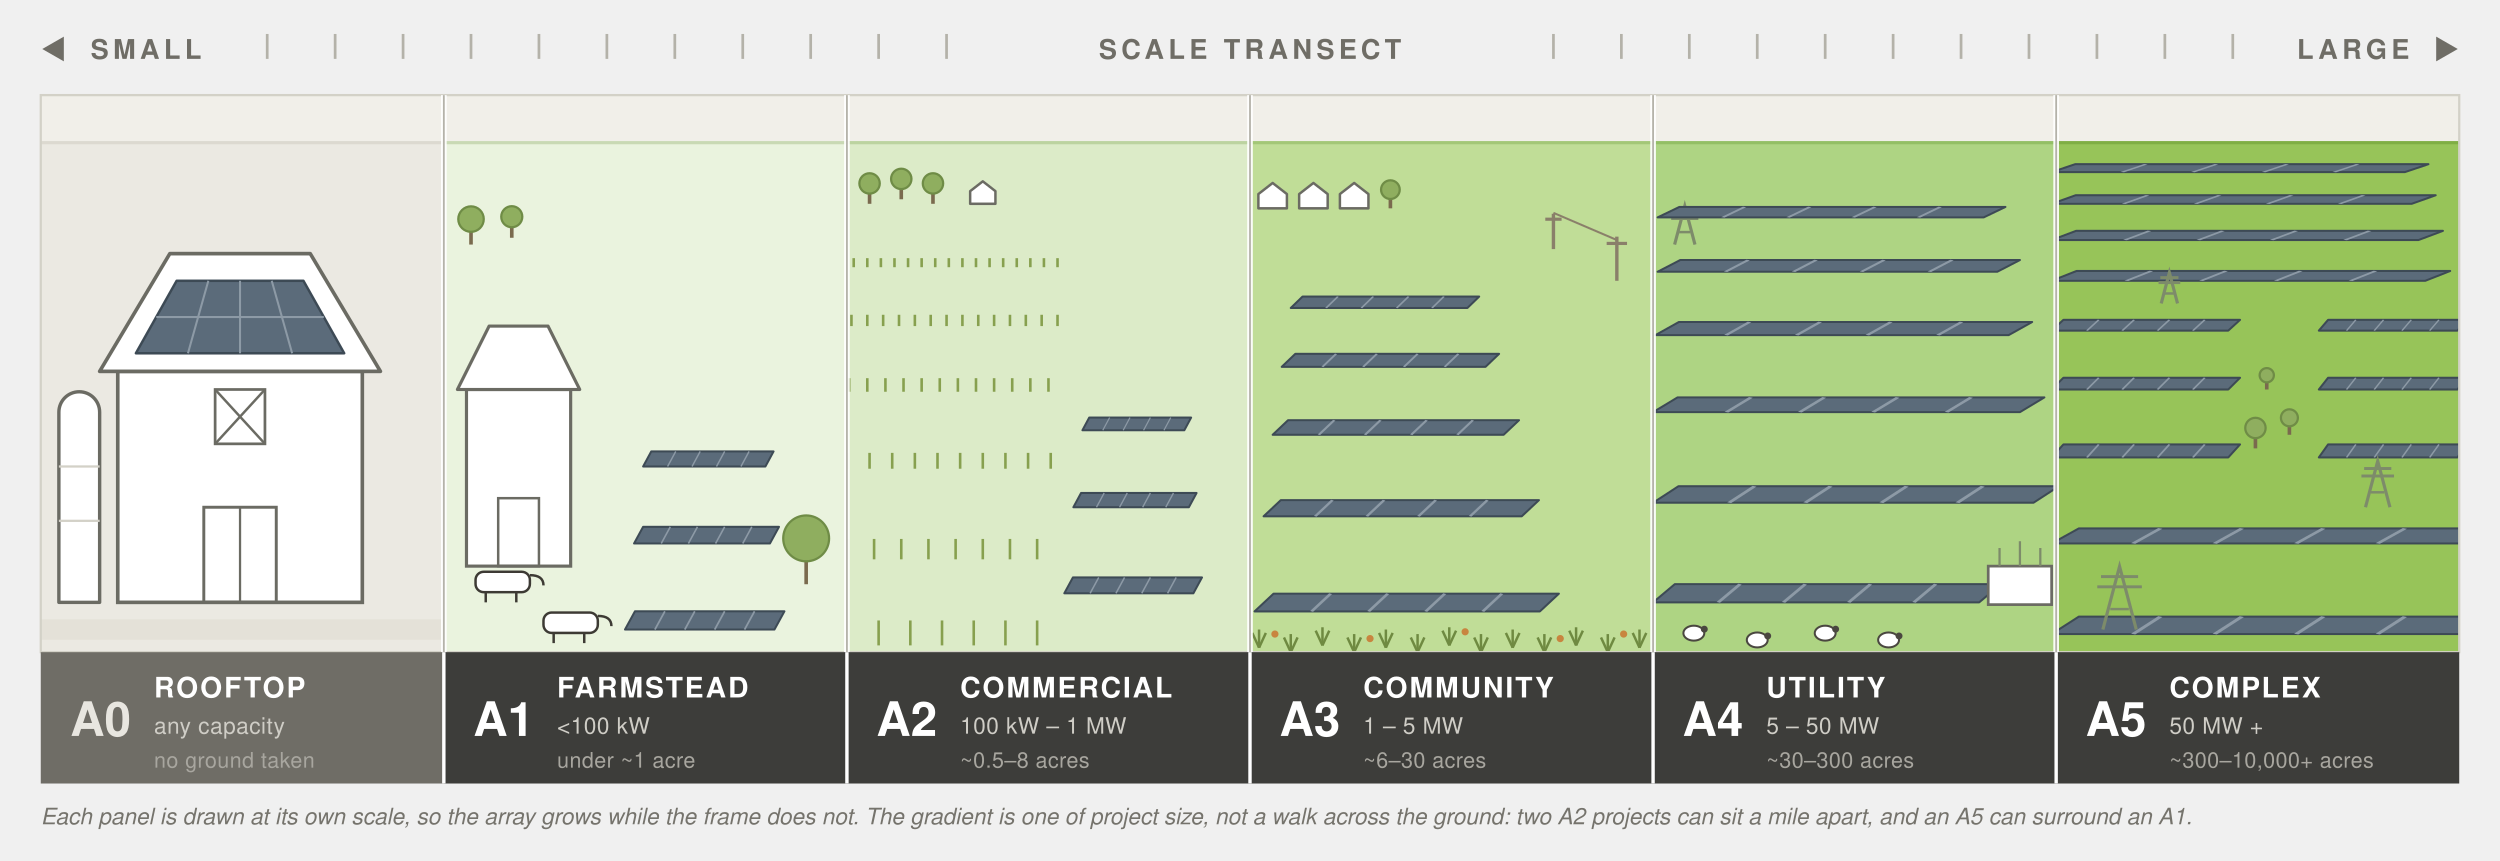
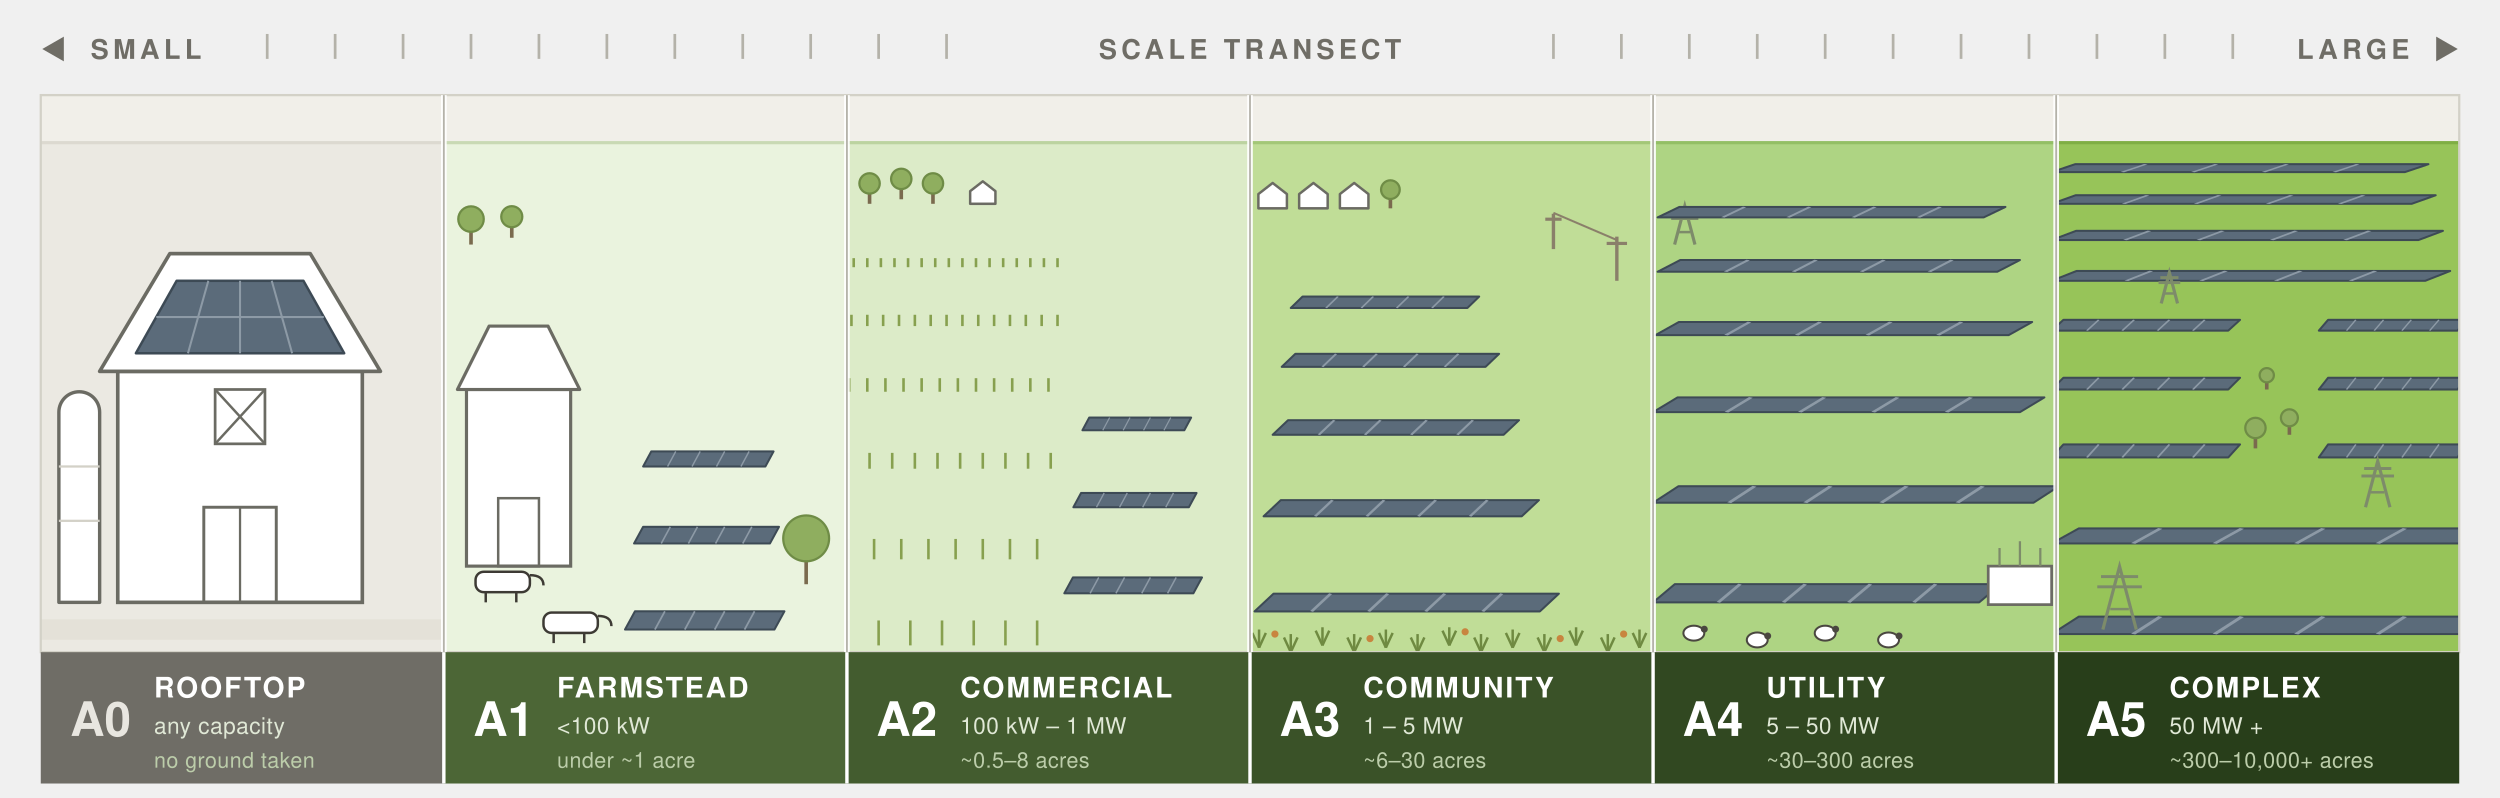
- <svg xmlns="http://www.w3.org/2000/svg" width="1104" height="380" viewBox="0 0 1104 380" role="img">
+ <svg xmlns="http://www.w3.org/2000/svg" width="1104" height="352" viewBox="0 0 1104 352" role="img">
  <style>
text{font-family:ui-sans-serif,system-ui,-apple-system,"Segoe UI",Helvetica,Arial,sans-serif}
.hd{font-size:12px;font-weight:700;letter-spacing:.16em;fill:#6f6d66}
.cd{font-size:21px;font-weight:700;fill:#ffffff}
.cd0{font-size:21px;font-weight:700;fill:#e8e6e0}
.nm{font-size:12.5px;font-weight:700;letter-spacing:.07em;fill:#ffffff}
- .ca{font-size:10px;letter-spacing:.02em;fill:#cfcdc6}
- .ac{font-size:9.5px;letter-spacing:.02em;fill:#a8a69f}
- .ft{font-size:10px;font-style:italic;fill:#75736c}
+ .ca{font-size:10px;letter-spacing:.02em;fill:#e0e8d6}
+ .ac{font-size:9.5px;letter-spacing:.02em;fill:#bccdaa}
</style>
  <defs>
    <g id="row">
      <polygon points="0,0 60,0 64,-7 4,-7" fill="#5b6b7a" stroke="#3d4a55" stroke-width="0.9" stroke-linejoin="round" vector-effect="non-scaling-stroke" />
      <g stroke="#8d9aa6" stroke-width="0.7" vector-effect="non-scaling-stroke">
        <path d="M12,0 L16,-7 M24,0 L28,-7 M36,0 L40,-7 M48,0 L52,-7" />
      </g>
    </g>
    <g id="tree">
      <line x1="0" y1="0" x2="0" y2="-10" stroke="#7a6a4e" stroke-width="1.6" vector-effect="non-scaling-stroke" />
      <circle cx="0" cy="-15" r="7.5" fill="#8fae5f" stroke="#6f8c46" stroke-width="1" vector-effect="non-scaling-stroke" />
    </g>
    <g id="house">
      <polygon points="-9,0 -9,-9 0,-16 9,-9 9,0" fill="#ffffff" stroke="#6b6b63" stroke-width="1.1" stroke-linejoin="round" vector-effect="non-scaling-stroke" />
    </g>
    <g id="cow">
      <rect x="-8" y="-9" width="16" height="6" rx="2.4" fill="#ffffff" stroke="#3d3a34" stroke-width="1.1" vector-effect="non-scaling-stroke" />
      <line x1="-5" y1="-3" x2="-5" y2="0" stroke="#3d3a34" stroke-width="1.1" vector-effect="non-scaling-stroke" />
      <line x1="4" y1="-3" x2="4" y2="0" stroke="#3d3a34" stroke-width="1.1" vector-effect="non-scaling-stroke" />
      <path d="M8,-8 q4,0 4,3" fill="none" stroke="#3d3a34" stroke-width="1.1" vector-effect="non-scaling-stroke" />
    </g>
    <g id="sheep">
      <ellipse cx="0" cy="-4" rx="4.2" ry="3" fill="#ffffff" stroke="#4a4740" stroke-width="0.9" vector-effect="non-scaling-stroke" />
      <circle cx="4.2" cy="-5.6" r="1.4" fill="#4a4740" />
    </g>
    <g id="tuft">
      <line x1="0" y1="0" x2="-3" y2="-6.5" stroke="#6f8a41" stroke-width="1.1" vector-effect="non-scaling-stroke" />
      <line x1="0" y1="0" x2="0" y2="-8" stroke="#6f8a41" stroke-width="1.1" vector-effect="non-scaling-stroke" />
      <line x1="0" y1="0" x2="3" y2="-6.5" stroke="#6f8a41" stroke-width="1.1" vector-effect="non-scaling-stroke" />
    </g>
    <g id="pole">
      <line x1="0" y1="0" x2="0" y2="-26" stroke="#8a7f6a" stroke-width="1.5" vector-effect="non-scaling-stroke" />
      <line x1="-6" y1="-22" x2="6" y2="-22" stroke="#8a7f6a" stroke-width="1.4" vector-effect="non-scaling-stroke" />
    </g>
    <g id="tower">
      <path d="M-9,0 L0,-34 L9,0" fill="none" stroke="#7d8b6a" stroke-width="1.4" vector-effect="non-scaling-stroke" />
      <path d="M-12,-23 L12,-23 M-10,-28.5 L10,-28.5" stroke="#7d8b6a" stroke-width="1.3" vector-effect="non-scaling-stroke" />
      <path d="M-5,-11 L5,-11" stroke="#7d8b6a" stroke-width="1.1" vector-effect="non-scaling-stroke" />
    </g>
    <clipPath id="p0">
      <rect x="18" y="42" width="178" height="246" />
    </clipPath>
    <clipPath id="p1">
      <rect x="196" y="42" width="178" height="246" />
    </clipPath>
    <clipPath id="p2">
      <rect x="374" y="42" width="178" height="246" />
    </clipPath>
    <clipPath id="p3">
      <rect x="552" y="42" width="178" height="246" />
    </clipPath>
    <clipPath id="p4">
      <rect x="730" y="42" width="178" height="246" />
    </clipPath>
    <clipPath id="p5">
      <rect x="908" y="42" width="178" height="246" />
    </clipPath>
  </defs>
  <text class="hd" x="18" y="26">◀</text>
  <text class="hd" x="40" y="26">SMALL</text>
  <g stroke="#b4b2a9" stroke-width="1.2">
    <path d="M118,15 v11 M148,15 v11 M178,15 v11 M208,15 v11 M238,15 v11 M268,15 v11 M298,15 v11 M328,15 v11 M358,15 v11 M388,15 v11 M418,15 v11" />
  </g>
  <text class="hd" x="552" y="26" text-anchor="middle">SCALE TRANSECT</text>
  <g stroke="#b4b2a9" stroke-width="1.2">
    <path d="M686,15 v11 M716,15 v11 M746,15 v11 M776,15 v11 M806,15 v11 M836,15 v11 M866,15 v11 M896,15 v11 M926,15 v11 M956,15 v11 M986,15 v11" />
  </g>
  <text class="hd" x="1064" y="26" text-anchor="end">LARGE</text>
  <text class="hd" x="1086" y="26" text-anchor="end">▶</text>
  <rect x="18" y="42" width="1068" height="21" fill="#F1EFE9" />
  <g clip-path="url(#p0)">
    <g transform="translate(0,-42)">
      <rect x="18" y="105" width="178" height="225" fill="#EBE9E2" />
      <path d="M18,105 h178" stroke="#dcd9d0" stroke-width="1.4" />
      <path d="M26,308 v-84 a9,9 0 0 1 18,0 v84 z" fill="#ffffff" stroke="#6b6b63" stroke-width="1.5" stroke-linejoin="round" />
      <path d="M26,248 h18 M26,272 h18" stroke="#d3d1c7" stroke-width="1" />
      <rect x="52" y="206" width="108" height="102" fill="#ffffff" stroke="#6b6b63" stroke-width="1.6" />
      <polygon points="44,206 75,154 137,154 168,206" fill="#ffffff" stroke="#6b6b63" stroke-width="1.6" stroke-linejoin="round" />
      <polygon points="78,166 134,166 152,198 60,198" fill="#5b6b7a" stroke="#3d4a55" stroke-width="1.1" stroke-linejoin="round" />
      <g stroke="#8d9aa6" stroke-width="0.9">
        <path d="M92,166 L83,198 M106,166 L106,198 M120,166 L129,198 M69,182 L143,182" />
      </g>
      <rect x="90" y="266" width="32" height="42" fill="none" stroke="#6b6b63" stroke-width="1.3" />
      <line x1="106" y1="266" x2="106" y2="308" stroke="#6b6b63" stroke-width="1" />
      <rect x="95" y="214" width="22" height="24" fill="none" stroke="#6b6b63" stroke-width="1.2" />
      <path d="M95,214 L117,238 M117,214 L95,238" stroke="#6b6b63" stroke-width="1.1" fill="none" />
      <path d="M18,320 h178" stroke="#e4e1d8" stroke-width="9" />
    </g>
  </g>
  <g clip-path="url(#p1)">
    <g transform="translate(0,-42)">
      <rect x="196" y="105" width="178" height="225" fill="#EAF3DE" />
      <path d="M196,105 h178" stroke="#c9d9b4" stroke-width="1.4" />
      <use href="#tree" transform="translate(208,150) scale(0.75)" />
      <use href="#tree" transform="translate(226,147) scale(0.62)" />
      <use href="#tree" transform="translate(356,300) scale(1.35)" />
      <rect x="206" y="214" width="46" height="78" fill="#ffffff" stroke="#6b6b63" stroke-width="1.4" />
      <polygon points="202,214 216,186 242,186 256,214" fill="#ffffff" stroke="#6b6b63" stroke-width="1.4" stroke-linejoin="round" />
      <rect x="220" y="262" width="18" height="30" fill="none" stroke="#6b6b63" stroke-width="1.1" />
      <use href="#row" transform="translate(284,248) scale(0.9,0.95)" />
      <use href="#row" transform="translate(280,282) scale(1.0,1.05)" />
      <use href="#row" transform="translate(276,320) scale(1.1,1.15)" />
      <use href="#cow" transform="translate(222,308) scale(1.5)" />
      <use href="#cow" transform="translate(252,326) scale(1.5)" />
    </g>
  </g>
  <g clip-path="url(#p2)">
    <g transform="translate(0,-42)">
      <rect x="374" y="105" width="178" height="225" fill="#DCEBC8" />
      <path d="M374,105 h178" stroke="#bcd3a0" stroke-width="1.4" />
      <use href="#tree" transform="translate(384,132) scale(0.6)" />
      <use href="#tree" transform="translate(398,130) scale(0.6)" />
      <use href="#tree" transform="translate(412,132) scale(0.6)" />
      <use href="#house" transform="translate(434,132) scale(0.62)" />
      <g stroke="#87a04f" stroke-width="1.15">
        <path d="M377,160 v-4 M383,160 v-4 M389,160 v-4 M395,160 v-4 M401,160 v-4 M407,160 v-4 M413,160 v-4 M419,160 v-4 M425,160 v-4 M431,160 v-4 M437,160 v-4 M443,160 v-4 M449,160 v-4 M455,160 v-4 M461,160 v-4 M467,160 v-4" />
        <path d="M376,186 v-5 M383,186 v-5 M390,186 v-5 M397,186 v-5 M404,186 v-5 M411,186 v-5 M418,186 v-5 M425,186 v-5 M432,186 v-5 M439,186 v-5 M446,186 v-5 M453,186 v-5 M460,186 v-5 M467,186 v-5" />
        <path d="M375,215 v-6 M383,215 v-6 M391,215 v-6 M399,215 v-6 M407,215 v-6 M415,215 v-6 M423,215 v-6 M431,215 v-6 M439,215 v-6 M447,215 v-6 M455,215 v-6 M463,215 v-6" />
        <path d="M374,249 v-7 M384,249 v-7 M394,249 v-7 M404,249 v-7 M414,249 v-7 M424,249 v-7 M434,249 v-7 M444,249 v-7 M454,249 v-7 M464,249 v-7" />
        <path d="M374,289 v-9 M386,289 v-9 M398,289 v-9 M410,289 v-9 M422,289 v-9 M434,289 v-9 M446,289 v-9 M458,289 v-9" />
        <path d="M374,327 v-11 M388,327 v-11 M402,327 v-11 M416,327 v-11 M430,327 v-11 M444,327 v-11 M458,327 v-11" />
      </g>
      <use href="#row" transform="translate(478,232) scale(0.75,0.8)" />
      <use href="#row" transform="translate(474,266) scale(0.85,0.9)" />
      <use href="#row" transform="translate(470,304) scale(0.95,1.0)" />
    </g>
  </g>
  <g clip-path="url(#p3)">
    <g transform="translate(0,-42)">
      <rect x="552" y="105" width="178" height="225" fill="#C0DD97" />
      <path d="M552,105 h178" stroke="#a3c777" stroke-width="1.4" />
      <use href="#house" transform="translate(562,134) scale(0.7)" />
      <use href="#house" transform="translate(580,134) scale(0.7)" />
      <use href="#house" transform="translate(598,134) scale(0.7)" />
      <use href="#tree" transform="translate(614,134) scale(0.55)" />
      <use href="#pole" transform="translate(714,166) scale(0.75)" />
      <use href="#pole" transform="translate(686,152) scale(0.6)" />
      <path d="M686,136 L714,148" stroke="#8a7f6a" stroke-width="0.9" fill="none" />
      <use href="#row" transform="translate(570,178) scale(1.3,0.72)" />
      <use href="#row" transform="translate(566,204) scale(1.5,0.82)" />
      <use href="#row" transform="translate(562,234) scale(1.7,0.92)" />
      <use href="#row" transform="translate(558,270) scale(1.9,1.02)" />
      <use href="#row" transform="translate(554,312) scale(2.1,1.12)" />
      <g>
        <use href="#tuft" x="556" y="328" />
        <use href="#tuft" x="570" y="330" />
        <use href="#tuft" x="584" y="327" />
        <use href="#tuft" x="598" y="330" />
        <use href="#tuft" x="612" y="328" />
        <use href="#tuft" x="626" y="330" />
        <use href="#tuft" x="640" y="327" />
        <use href="#tuft" x="654" y="330" />
        <use href="#tuft" x="668" y="328" />
        <use href="#tuft" x="682" y="330" />
        <use href="#tuft" x="696" y="327" />
        <use href="#tuft" x="710" y="330" />
        <use href="#tuft" x="724" y="328" />
      </g>
      <g fill="#c8853f">
        <circle cx="563" cy="322" r="1.6" />
        <circle cx="605" cy="324" r="1.6" />
        <circle cx="647" cy="321" r="1.6" />
        <circle cx="689" cy="324" r="1.6" />
        <circle cx="717" cy="322" r="1.6" />
      </g>
    </g>
  </g>
  <g clip-path="url(#p4)">
    <g transform="translate(0,-42)">
      <rect x="730" y="105" width="178" height="225" fill="#AED483" />
      <path d="M730,105 h178" stroke="#93bf65" stroke-width="1.4" />
      <use href="#tower" transform="translate(744,150) scale(0.5)" />
      <use href="#row" transform="translate(732,138) scale(2.4,0.66)" />
      <use href="#row" transform="translate(732,162) scale(2.5,0.74)" />
      <use href="#row" transform="translate(731,190) scale(2.6,0.83)" />
      <use href="#row" transform="translate(730,224) scale(2.7,0.93)" />
      <use href="#row" transform="translate(730,264) scale(2.8,1.04)" />
      <use href="#row" transform="translate(730,308) scale(2.4,1.15)" />
      <rect x="878" y="292" width="28" height="17" fill="#ffffff" stroke="#6b6b63" stroke-width="1.2" />
      <path d="M883,292 v-8 M892,292 v-11 M901,292 v-8" stroke="#7d8b6a" stroke-width="1" />
      <use href="#sheep" transform="translate(748,326) scale(1.1)" />
      <use href="#sheep" transform="translate(776,329) scale(1.1)" />
      <use href="#sheep" transform="translate(806,326) scale(1.1)" />
      <use href="#sheep" transform="translate(834,329) scale(1.1)" />
    </g>
  </g>
  <g clip-path="url(#p5)">
    <g transform="translate(0,-42)">
      <rect x="908" y="105" width="178" height="225" fill="#97C459" />
      <path d="M908,105 h178" stroke="#7fae44" stroke-width="1.4" />
      <use href="#row" transform="translate(906,118) scale(2.6,0.50)" />
      <use href="#row" transform="translate(906,132) scale(2.65,0.54)" />
      <use href="#row" transform="translate(906,148) scale(2.7,0.58)" />
      <use href="#row" transform="translate(906,166) scale(2.75,0.62)" />
      <use href="#row" transform="translate(906,188) scale(1.30,0.68)" />
      <use href="#row" transform="translate(1024,188) scale(1.02,0.68)" />
      <use href="#row" transform="translate(906,214) scale(1.30,0.74)" />
      <use href="#row" transform="translate(1024,214) scale(1.02,0.74)" />
      <use href="#row" transform="translate(906,244) scale(1.30,0.82)" />
      <use href="#row" transform="translate(1024,244) scale(1.02,0.82)" />
      <use href="#row" transform="translate(906,282) scale(3.0,0.95)" />
      <use href="#row" transform="translate(906,322) scale(3.0,1.10)" />
      <use href="#tree" transform="translate(996,240) scale(0.6)" />
      <use href="#tree" transform="translate(1011,234) scale(0.5)" />
      <use href="#tree" transform="translate(1001,214) scale(0.42)" />
      <use href="#tower" transform="translate(958,176) scale(0.40)" />
      <use href="#tower" transform="translate(1050,266) scale(0.60)" />
      <use href="#tower" transform="translate(936,320) scale(0.82)" />
    </g>
  </g>
  <rect x="18" y="42" width="1068" height="246" fill="none" stroke="#d3d1c7" stroke-width="1" />
  <g stroke="#ffffff" stroke-width="2.5" opacity="0.92">
    <path d="M196,42 v246 M374,42 v246 M552,42 v246 M730,42 v246 M908,42 v246" />
  </g>
  <g stroke="#b4b2a9" stroke-width="0.8">
    <path d="M196,42 v246 M374,42 v246 M552,42 v246 M730,42 v246 M908,42 v246" />
  </g>
  <rect x="18" y="288" width="178" height="58" fill="#6f6d66" />
-   <rect x="196" y="288" width="178" height="58" fill="#3d3d3a" />
-   <rect x="374" y="288" width="178" height="58" fill="#3d3d3a" />
-   <rect x="552" y="288" width="178" height="58" fill="#3d3d3a" />
-   <rect x="730" y="288" width="178" height="58" fill="#3d3d3a" />
-   <rect x="908" y="288" width="178" height="58" fill="#3d3d3a" />
+   <rect x="196" y="288" width="178" height="58" fill="#4C6636" />
+   <rect x="374" y="288" width="178" height="58" fill="#435C2F" />
+   <rect x="552" y="288" width="178" height="58" fill="#3A5228" />
+   <rect x="730" y="288" width="178" height="58" fill="#314821" />
+   <rect x="908" y="288" width="178" height="58" fill="#283E1A" />
  <g stroke="#ffffff" stroke-width="1.5">
    <path d="M196,288 v58 M374,288 v58 M552,288 v58 M730,288 v58 M908,288 v58" />
  </g>
  <text class="cd0" x="31" y="325">A0</text>
  <text class="nm" x="68" y="308">ROOFTOP</text>
  <text class="ca" x="68" y="324">any capacity</text>
  <text class="ac" x="68" y="339">no ground taken</text>
  <text class="cd" x="209" y="325">A1</text>
  <text class="nm" x="246" y="308">FARMSTEAD</text>
  <text class="ca" x="246" y="324">&lt;100 kW</text>
  <text class="ac" x="246" y="339">under ~1 acre</text>
  <text class="cd" x="387" y="325">A2</text>
  <text class="nm" x="424" y="308">COMMERCIAL</text>
  <text class="ca" x="424" y="324">100 kW – 1 MW</text>
  <text class="ac" x="424" y="339">~0.5–8 acres</text>
  <text class="cd" x="565" y="325">A3</text>
  <text class="nm" x="602" y="308">COMMUNITY</text>
  <text class="ca" x="602" y="324">1 – 5 MW</text>
  <text class="ac" x="602" y="339">~6–30 acres</text>
  <text class="cd" x="743" y="325">A4</text>
  <text class="nm" x="780" y="308">UTILITY</text>
  <text class="ca" x="780" y="324">5 – 50 MW</text>
  <text class="ac" x="780" y="339">~30–300 acres</text>
  <text class="cd" x="921" y="325">A5</text>
  <text class="nm" x="958" y="308">COMPLEX</text>
  <text class="ca" x="958" y="324">50 MW +</text>
  <text class="ac" x="958" y="339">~300–10,000+ acres</text>
-   <text class="ft" x="18" y="364">Each panel is drawn at its own scale, so the array grows while the frame does not. The gradient is one of project size, not a walk across the ground: two A2 projects can sit a mile apart, and an A5 can surround an A1.</text>
</svg>
